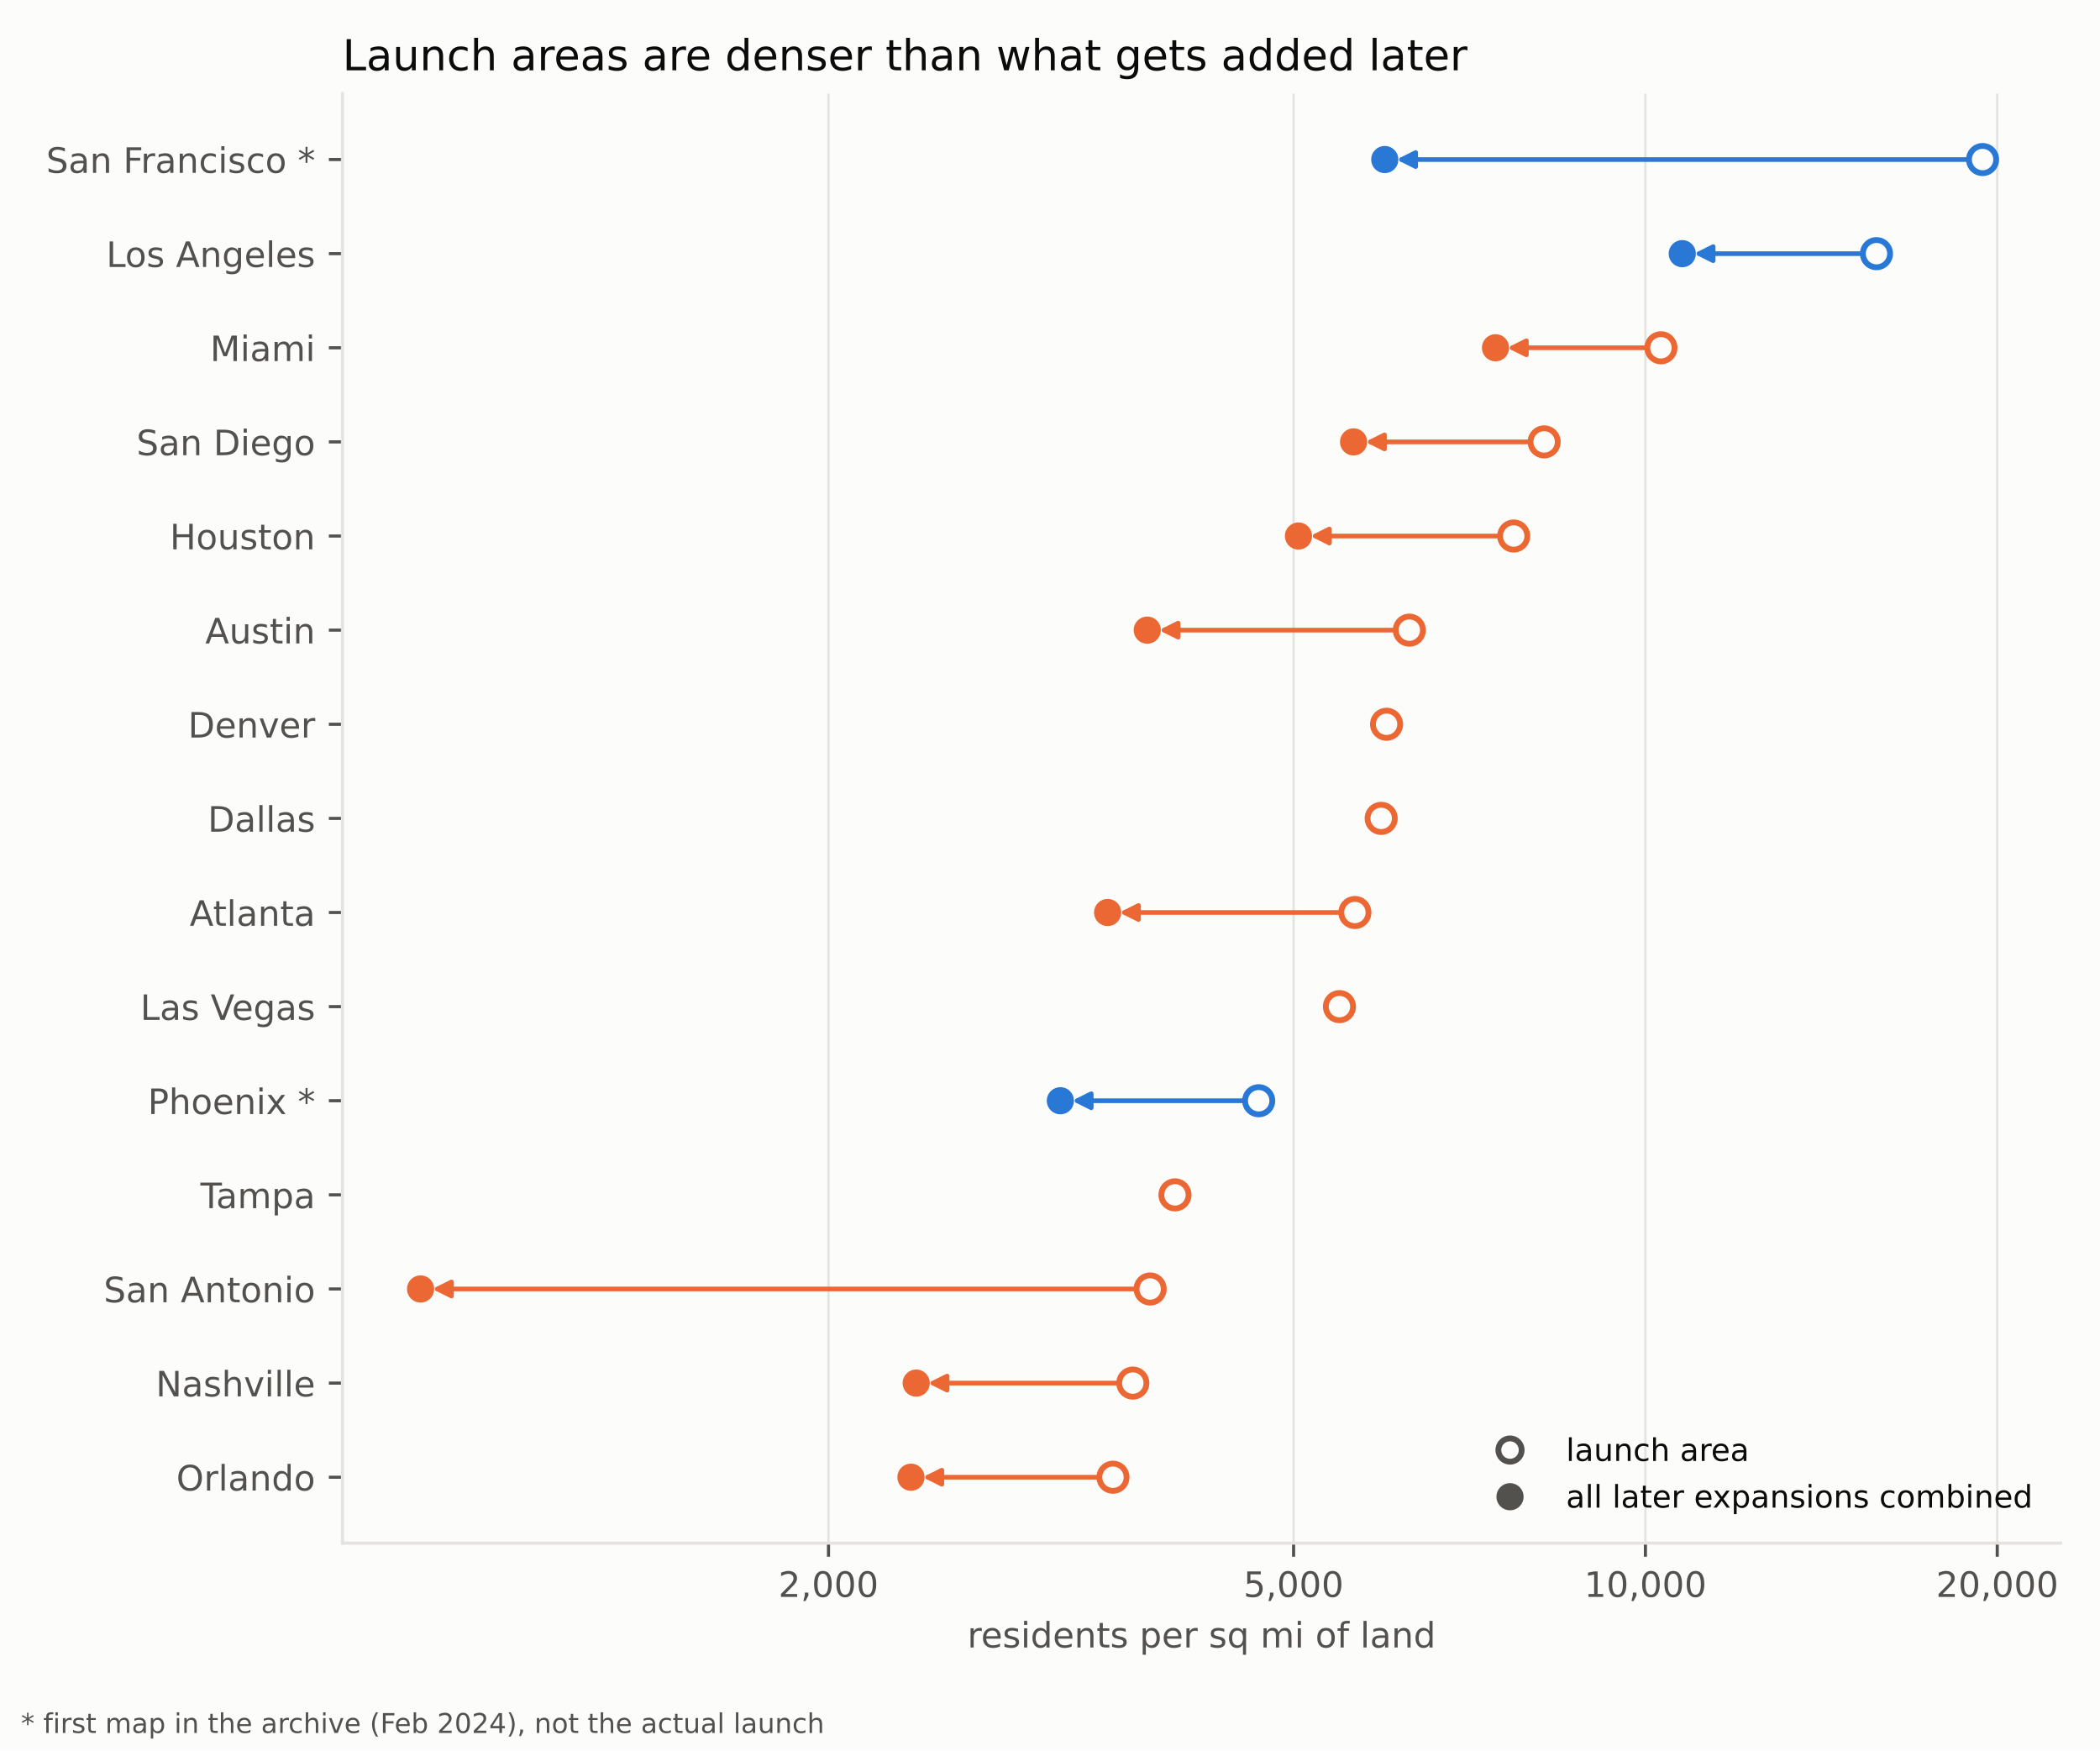
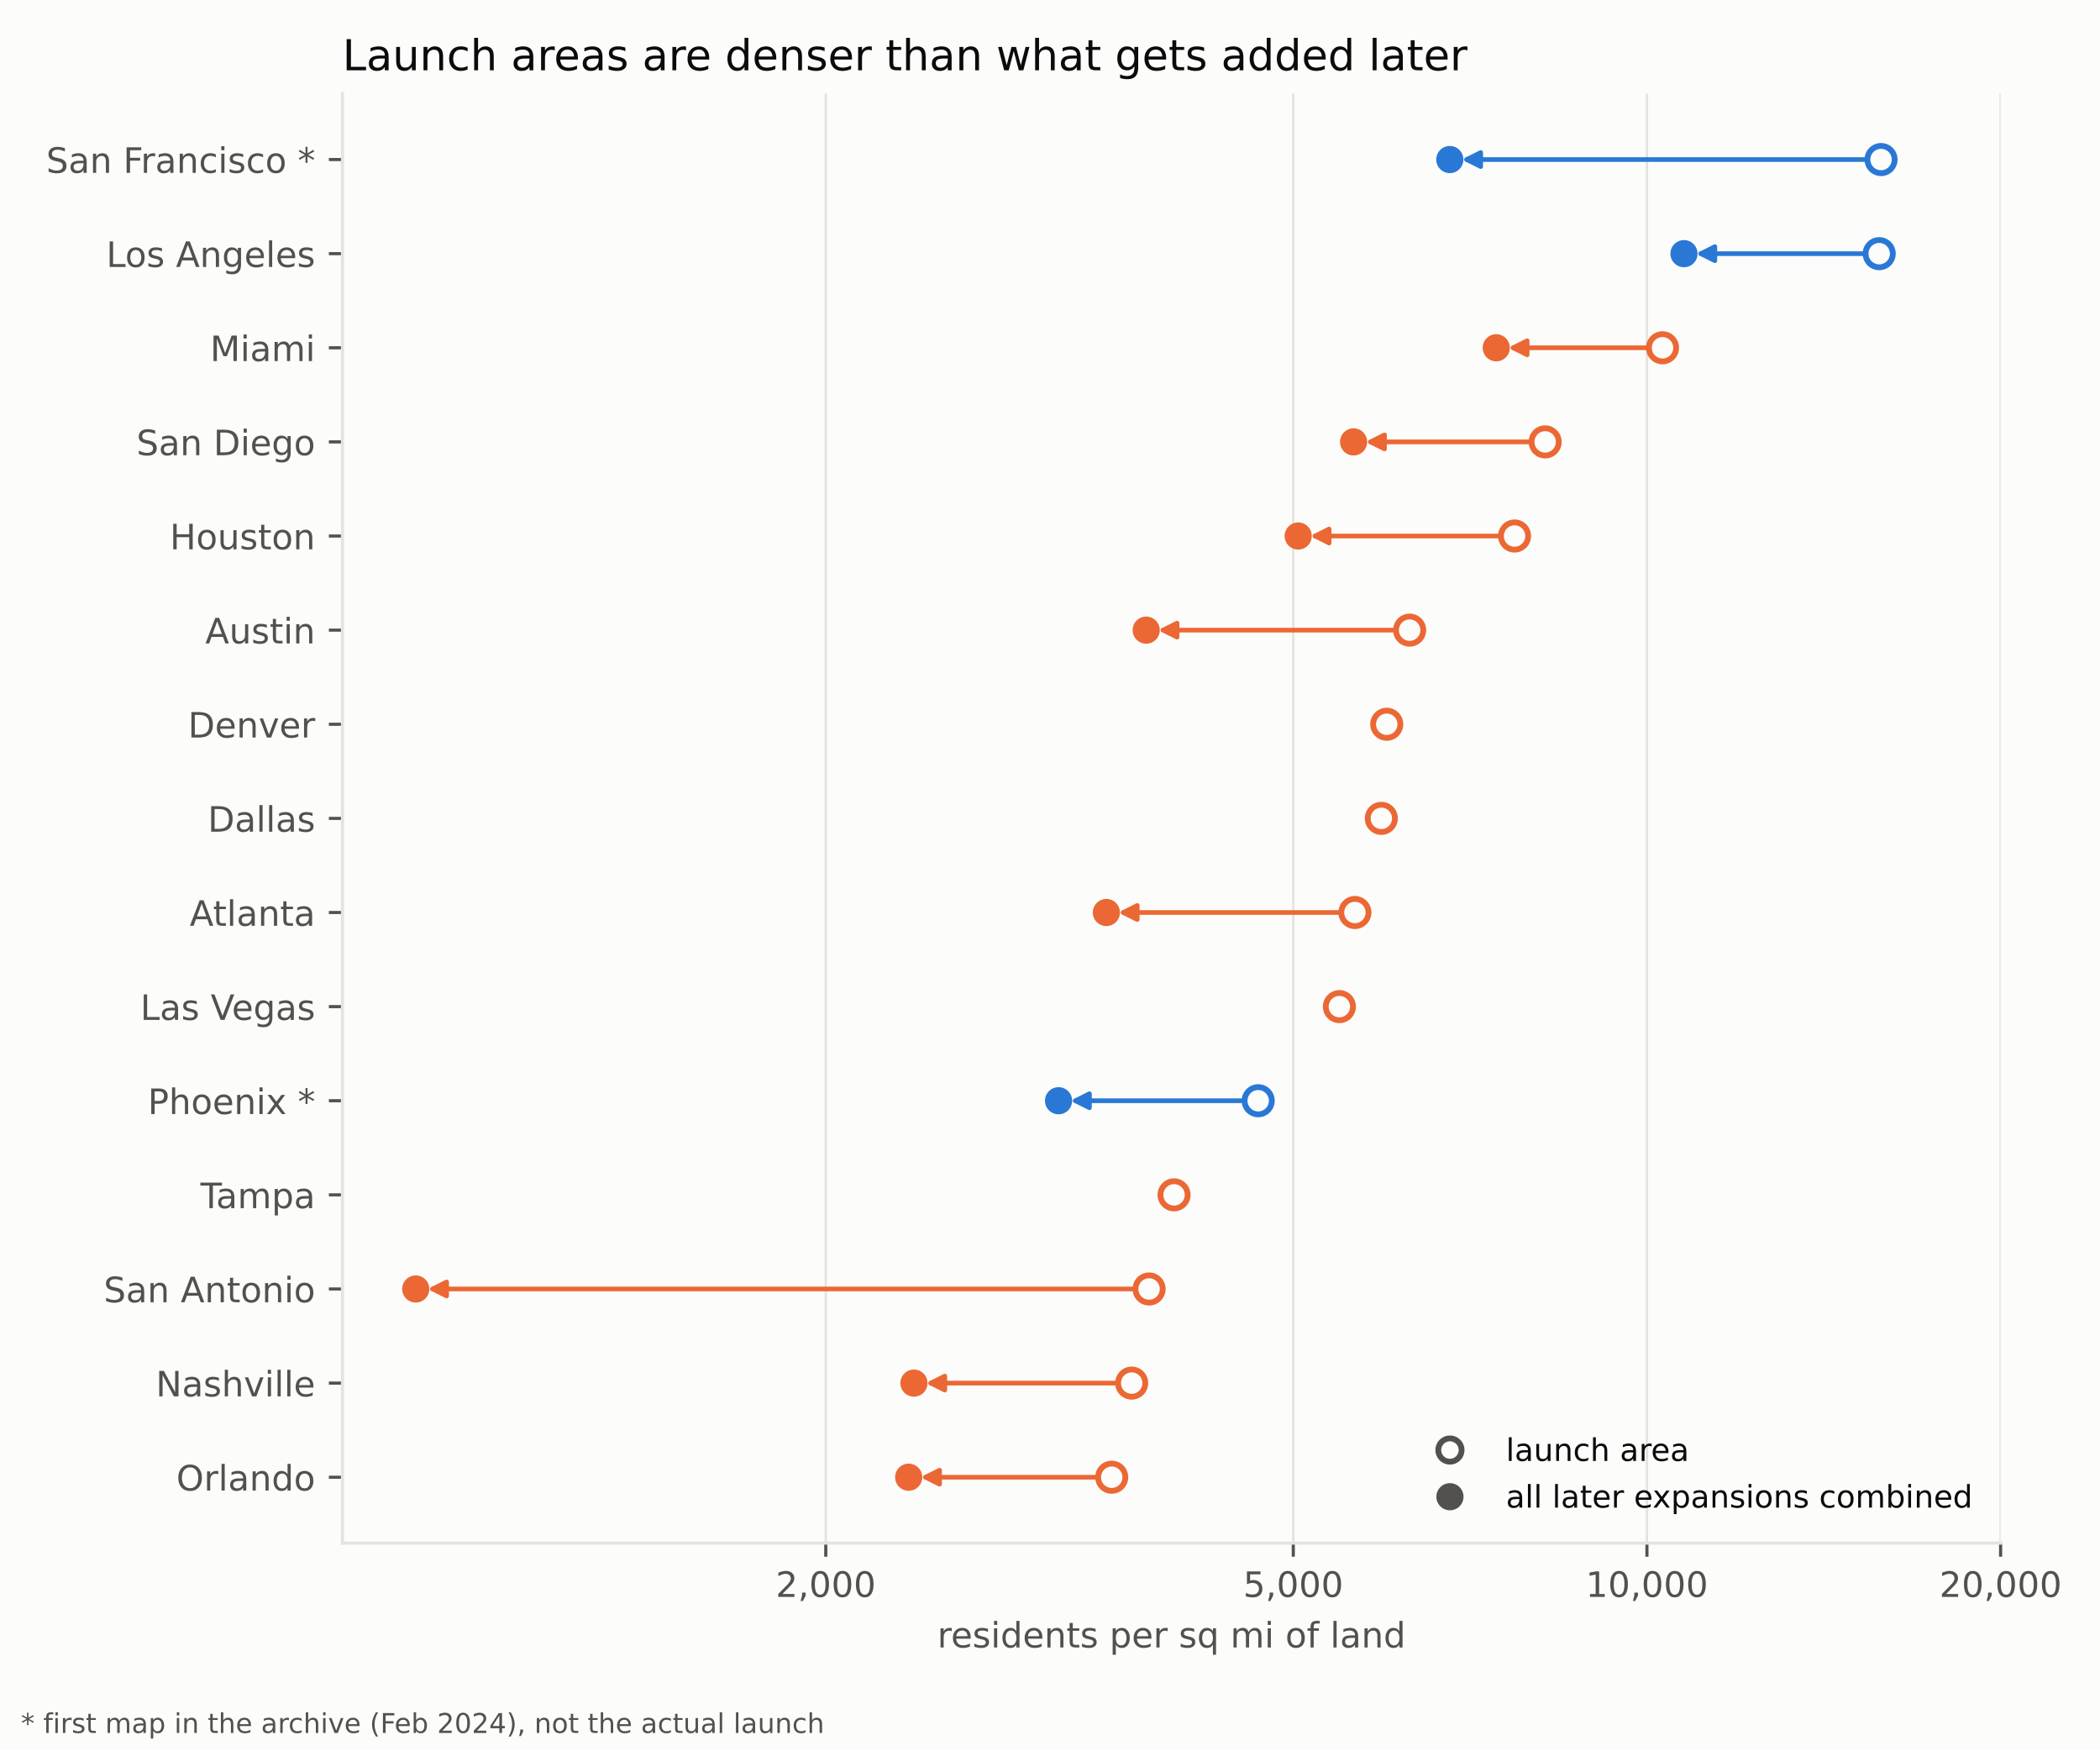
<svg xmlns="http://www.w3.org/2000/svg" xmlns:xlink="http://www.w3.org/1999/xlink" width="540pt" height="450pt" viewBox="0 0 540 450" version="1.1">
  <defs>
    <style type="text/css">*{stroke-linejoin: round; stroke-linecap: butt}</style>
  </defs>
  <g id="figure_1">
    <g id="patch_1">
      <path d="M 0 450  L 540 450  L 540 0  L 0 0  z " style="fill: #fcfcfb" />
    </g>
    <g id="axes_1">
      <g id="patch_2">
-         <path d="M 88.067 396.698  L 529.888 396.698  L 529.888 24.077  L 88.067 24.077  z " style="fill: #fcfcfb" />
+         <path d="M 88.067 396.698  L 514.44 396.698  L 514.44 24.077  L 88.067 24.077  z " style="fill: #fcfcfb" />
      </g>
      <g id="matplotlib.axis_1">
        <g id="xtick_1">
          <g id="line2d_1">
-             <path d="M 213.04 396.698  L 213.04 24.077  " clip-path="url(#pdae9bbb6bc)" style="fill: none; stroke: #e4e3df; stroke-width: 0.6; stroke-linecap: square" />
+             <path d="M 212.341 396.698  L 212.341 24.077  " clip-path="url(#p1ee107bc1c)" style="fill: none; stroke: #e4e3df; stroke-width: 0.6; stroke-linecap: square" />
          </g>
          <g id="line2d_2">
            <defs>
-               <path id="m986f51537a" d="M 0 0  L 0 3.5  " style="stroke: #52514e; stroke-width: 0.8" />
+               <path id="m4282c5d8c9" d="M 0 0  L 0 3.5  " style="stroke: #52514e; stroke-width: 0.8" />
            </defs>
            <g>
-               <use xlink:href="#m986f51537a" x="213.04" y="396.698" style="fill: #52514e; stroke: #52514e; stroke-width: 0.8" />
+               <use xlink:href="#m4282c5d8c9" x="212.341" y="396.698" style="fill: #52514e; stroke: #52514e; stroke-width: 0.8" />
            </g>
          </g>
          <g id="text_1">
-             <text style="font-size: 9px; font-family: 'DejaVu Sans'; text-anchor: middle; fill: #52514e" x="213.04" y="410.536" transform="rotate(-0 213.0397 410.5358)">2,000</text>
+             <text style="font-size: 9px; font-family: 'DejaVu Sans'; text-anchor: middle; fill: #52514e" x="212.341" y="410.536" transform="rotate(-0 212.3408 410.5358)">2,000</text>
          </g>
        </g>
        <g id="xtick_2">
          <g id="line2d_3">
-             <path d="M 332.636 396.698  L 332.636 24.077  " clip-path="url(#pdae9bbb6bc)" style="fill: none; stroke: #e4e3df; stroke-width: 0.6; stroke-linecap: square" />
+             <path d="M 332.558 396.698  L 332.558 24.077  " clip-path="url(#p1ee107bc1c)" style="fill: none; stroke: #e4e3df; stroke-width: 0.6; stroke-linecap: square" />
          </g>
          <g id="line2d_4">
            <g>
-               <use xlink:href="#m986f51537a" x="332.636" y="396.698" style="fill: #52514e; stroke: #52514e; stroke-width: 0.8" />
+               <use xlink:href="#m4282c5d8c9" x="332.558" y="396.698" style="fill: #52514e; stroke: #52514e; stroke-width: 0.8" />
            </g>
          </g>
          <g id="text_2">
-             <text style="font-size: 9px; font-family: 'DejaVu Sans'; text-anchor: middle; fill: #52514e" x="332.636" y="410.536" transform="rotate(-0 332.6364 410.5358)">5,000</text>
+             <text style="font-size: 9px; font-family: 'DejaVu Sans'; text-anchor: middle; fill: #52514e" x="332.558" y="410.536" transform="rotate(-0 332.5582 410.5358)">5,000</text>
          </g>
        </g>
        <g id="xtick_3">
          <g id="line2d_5">
-             <path d="M 423.108 396.698  L 423.108 24.077  " clip-path="url(#pdae9bbb6bc)" style="fill: none; stroke: #e4e3df; stroke-width: 0.6; stroke-linecap: square" />
+             <path d="M 423.499 396.698  L 423.499 24.077  " clip-path="url(#p1ee107bc1c)" style="fill: none; stroke: #e4e3df; stroke-width: 0.6; stroke-linecap: square" />
          </g>
          <g id="line2d_6">
            <g>
-               <use xlink:href="#m986f51537a" x="423.108" y="396.698" style="fill: #52514e; stroke: #52514e; stroke-width: 0.8" />
+               <use xlink:href="#m4282c5d8c9" x="423.499" y="396.698" style="fill: #52514e; stroke: #52514e; stroke-width: 0.8" />
            </g>
          </g>
          <g id="text_3">
-             <text style="font-size: 9px; font-family: 'DejaVu Sans'; text-anchor: middle; fill: #52514e" x="423.108" y="410.536" transform="rotate(-0 423.1078 410.5358)">10,000</text>
+             <text style="font-size: 9px; font-family: 'DejaVu Sans'; text-anchor: middle; fill: #52514e" x="423.499" y="410.536" transform="rotate(-0 423.4991 410.5358)">10,000</text>
          </g>
        </g>
        <g id="xtick_4">
          <g id="line2d_7">
-             <path d="M 513.579 396.698  L 513.579 24.077  " clip-path="url(#pdae9bbb6bc)" style="fill: none; stroke: #e4e3df; stroke-width: 0.6; stroke-linecap: square" />
+             <path d="M 514.44 396.698  L 514.44 24.077  " clip-path="url(#p1ee107bc1c)" style="fill: none; stroke: #e4e3df; stroke-width: 0.6; stroke-linecap: square" />
          </g>
          <g id="line2d_8">
            <g>
-               <use xlink:href="#m986f51537a" x="513.579" y="396.698" style="fill: #52514e; stroke: #52514e; stroke-width: 0.8" />
+               <use xlink:href="#m4282c5d8c9" x="514.44" y="396.698" style="fill: #52514e; stroke: #52514e; stroke-width: 0.8" />
            </g>
          </g>
          <g id="text_4">
-             <text style="font-size: 9px; font-family: 'DejaVu Sans'; text-anchor: middle; fill: #52514e" x="513.579" y="410.536" transform="rotate(-0 513.5792 410.5358)">20,000</text>
+             <text style="font-size: 9px; font-family: 'DejaVu Sans'; text-anchor: middle; fill: #52514e" x="514.44" y="410.536" transform="rotate(-0 514.44 410.5358)">20,000</text>
          </g>
        </g>
        <g id="text_5">
-           <text style="font-size: 9px; font-family: 'DejaVu Sans'; text-anchor: middle; fill: #52514e" x="308.978" y="423.536" transform="rotate(-0 308.9776 423.5365)">residents per sq mi of land</text>
+           <text style="font-size: 9px; font-family: 'DejaVu Sans'; text-anchor: middle; fill: #52514e" x="301.254" y="423.536" transform="rotate(-0 301.2538 423.5365)">residents per sq mi of land</text>
        </g>
      </g>
      <g id="matplotlib.axis_2">
        <g id="ytick_1">
          <g id="line2d_9">
            <defs>
-               <path id="m6d9921d694" d="M 0 0  L -3.5 0  " style="stroke: #52514e; stroke-width: 0.8" />
+               <path id="m42b5037714" d="M 0 0  L -3.5 0  " style="stroke: #52514e; stroke-width: 0.8" />
            </defs>
            <g>
-               <use xlink:href="#m6d9921d694" x="88.067" y="379.761" style="fill: #52514e; stroke: #52514e; stroke-width: 0.8" />
+               <use xlink:href="#m42b5037714" x="88.067" y="379.761" style="fill: #52514e; stroke: #52514e; stroke-width: 0.8" />
            </g>
          </g>
          <g id="text_6">
            <text style="font-size: 9px; font-family: 'DejaVu Sans'; text-anchor: end; fill: #52514e" x="81.067" y="383.18" transform="rotate(-0 81.0675 383.1799)">Orlando</text>
          </g>
        </g>
        <g id="ytick_2">
          <g id="line2d_10">
            <g>
-               <use xlink:href="#m6d9921d694" x="88.067" y="355.564" style="fill: #52514e; stroke: #52514e; stroke-width: 0.8" />
+               <use xlink:href="#m42b5037714" x="88.067" y="355.564" style="fill: #52514e; stroke: #52514e; stroke-width: 0.8" />
            </g>
          </g>
          <g id="text_7">
            <text style="font-size: 9px; font-family: 'DejaVu Sans'; text-anchor: end; fill: #52514e" x="81.067" y="358.984" transform="rotate(-0 81.0675 358.9838)">Nashville</text>
          </g>
        </g>
        <g id="ytick_3">
          <g id="line2d_11">
            <g>
-               <use xlink:href="#m6d9921d694" x="88.067" y="331.368" style="fill: #52514e; stroke: #52514e; stroke-width: 0.8" />
+               <use xlink:href="#m42b5037714" x="88.067" y="331.368" style="fill: #52514e; stroke: #52514e; stroke-width: 0.8" />
            </g>
          </g>
          <g id="text_8">
            <text style="font-size: 9px; font-family: 'DejaVu Sans'; text-anchor: end; fill: #52514e" x="81.067" y="334.788" transform="rotate(-0 81.0675 334.7876)">San Antonio</text>
          </g>
        </g>
        <g id="ytick_4">
          <g id="line2d_12">
            <g>
-               <use xlink:href="#m6d9921d694" x="88.067" y="307.172" style="fill: #52514e; stroke: #52514e; stroke-width: 0.8" />
+               <use xlink:href="#m42b5037714" x="88.067" y="307.172" style="fill: #52514e; stroke: #52514e; stroke-width: 0.8" />
            </g>
          </g>
          <g id="text_9">
            <text style="font-size: 9px; font-family: 'DejaVu Sans'; text-anchor: end; fill: #52514e" x="81.067" y="310.591" transform="rotate(-0 81.0675 310.5911)">Tampa</text>
          </g>
        </g>
        <g id="ytick_5">
          <g id="line2d_13">
            <g>
-               <use xlink:href="#m6d9921d694" x="88.067" y="282.976" style="fill: #52514e; stroke: #52514e; stroke-width: 0.8" />
+               <use xlink:href="#m42b5037714" x="88.067" y="282.976" style="fill: #52514e; stroke: #52514e; stroke-width: 0.8" />
            </g>
          </g>
          <g id="text_10">
            <text style="font-size: 9px; font-family: 'DejaVu Sans'; text-anchor: end; fill: #52514e" x="81.067" y="286.395" transform="rotate(-0 81.0675 286.3954)">Phoenix *</text>
          </g>
        </g>
        <g id="ytick_6">
          <g id="line2d_14">
            <g>
-               <use xlink:href="#m6d9921d694" x="88.067" y="258.78" style="fill: #52514e; stroke: #52514e; stroke-width: 0.8" />
+               <use xlink:href="#m42b5037714" x="88.067" y="258.78" style="fill: #52514e; stroke: #52514e; stroke-width: 0.8" />
            </g>
          </g>
          <g id="text_11">
            <text style="font-size: 9px; font-family: 'DejaVu Sans'; text-anchor: end; fill: #52514e" x="81.067" y="262.199" transform="rotate(-0 81.0675 262.1989)">Las Vegas</text>
          </g>
        </g>
        <g id="ytick_7">
          <g id="line2d_15">
            <g>
-               <use xlink:href="#m6d9921d694" x="88.067" y="234.584" style="fill: #52514e; stroke: #52514e; stroke-width: 0.8" />
+               <use xlink:href="#m42b5037714" x="88.067" y="234.584" style="fill: #52514e; stroke: #52514e; stroke-width: 0.8" />
            </g>
          </g>
          <g id="text_12">
            <text style="font-size: 9px; font-family: 'DejaVu Sans'; text-anchor: end; fill: #52514e" x="81.067" y="238.003" transform="rotate(-0 81.0675 238.0031)">Atlanta</text>
          </g>
        </g>
        <g id="ytick_8">
          <g id="line2d_16">
            <g>
-               <use xlink:href="#m6d9921d694" x="88.067" y="210.388" style="fill: #52514e; stroke: #52514e; stroke-width: 0.8" />
+               <use xlink:href="#m42b5037714" x="88.067" y="210.388" style="fill: #52514e; stroke: #52514e; stroke-width: 0.8" />
            </g>
          </g>
          <g id="text_13">
            <text style="font-size: 9px; font-family: 'DejaVu Sans'; text-anchor: end; fill: #52514e" x="81.067" y="213.807" transform="rotate(-0 81.0675 213.807)">Dallas</text>
          </g>
        </g>
        <g id="ytick_9">
          <g id="line2d_17">
            <g>
-               <use xlink:href="#m6d9921d694" x="88.067" y="186.192" style="fill: #52514e; stroke: #52514e; stroke-width: 0.8" />
+               <use xlink:href="#m42b5037714" x="88.067" y="186.192" style="fill: #52514e; stroke: #52514e; stroke-width: 0.8" />
            </g>
          </g>
          <g id="text_14">
            <text style="font-size: 9px; font-family: 'DejaVu Sans'; text-anchor: end; fill: #52514e" x="81.067" y="189.61" transform="rotate(-0 81.0675 189.6105)">Denver</text>
          </g>
        </g>
        <g id="ytick_10">
          <g id="line2d_18">
            <g>
-               <use xlink:href="#m6d9921d694" x="88.067" y="161.995" style="fill: #52514e; stroke: #52514e; stroke-width: 0.8" />
+               <use xlink:href="#m42b5037714" x="88.067" y="161.995" style="fill: #52514e; stroke: #52514e; stroke-width: 0.8" />
            </g>
          </g>
          <g id="text_15">
            <text style="font-size: 9px; font-family: 'DejaVu Sans'; text-anchor: end; fill: #52514e" x="81.067" y="165.415" transform="rotate(-0 81.0675 165.4147)">Austin</text>
          </g>
        </g>
        <g id="ytick_11">
          <g id="line2d_19">
            <g>
-               <use xlink:href="#m6d9921d694" x="88.067" y="137.799" style="fill: #52514e; stroke: #52514e; stroke-width: 0.8" />
+               <use xlink:href="#m42b5037714" x="88.067" y="137.799" style="fill: #52514e; stroke: #52514e; stroke-width: 0.8" />
            </g>
          </g>
          <g id="text_16">
            <text style="font-size: 9px; font-family: 'DejaVu Sans'; text-anchor: end; fill: #52514e" x="81.067" y="141.218" transform="rotate(-0 81.0675 141.2182)">Houston</text>
          </g>
        </g>
        <g id="ytick_12">
          <g id="line2d_20">
            <g>
-               <use xlink:href="#m6d9921d694" x="88.067" y="113.603" style="fill: #52514e; stroke: #52514e; stroke-width: 0.8" />
+               <use xlink:href="#m42b5037714" x="88.067" y="113.603" style="fill: #52514e; stroke: #52514e; stroke-width: 0.8" />
            </g>
          </g>
          <g id="text_17">
            <text style="font-size: 9px; font-family: 'DejaVu Sans'; text-anchor: end; fill: #52514e" x="81.067" y="117.022" transform="rotate(-0 81.0675 117.0224)">San Diego</text>
          </g>
        </g>
        <g id="ytick_13">
          <g id="line2d_21">
            <g>
-               <use xlink:href="#m6d9921d694" x="88.067" y="89.407" style="fill: #52514e; stroke: #52514e; stroke-width: 0.8" />
+               <use xlink:href="#m42b5037714" x="88.067" y="89.407" style="fill: #52514e; stroke: #52514e; stroke-width: 0.8" />
            </g>
          </g>
          <g id="text_18">
            <text style="font-size: 9px; font-family: 'DejaVu Sans'; text-anchor: end; fill: #52514e" x="81.067" y="92.826" transform="rotate(-0 81.0675 92.82628)">Miami</text>
          </g>
        </g>
        <g id="ytick_14">
          <g id="line2d_22">
            <g>
-               <use xlink:href="#m6d9921d694" x="88.067" y="65.211" style="fill: #52514e; stroke: #52514e; stroke-width: 0.8" />
+               <use xlink:href="#m42b5037714" x="88.067" y="65.211" style="fill: #52514e; stroke: #52514e; stroke-width: 0.8" />
            </g>
          </g>
          <g id="text_19">
            <text style="font-size: 9px; font-family: 'DejaVu Sans'; text-anchor: end; fill: #52514e" x="81.067" y="68.63" transform="rotate(-0 81.0675 68.63015)">Los Angeles</text>
          </g>
        </g>
        <g id="ytick_15">
          <g id="line2d_23">
            <g>
-               <use xlink:href="#m6d9921d694" x="88.067" y="41.015" style="fill: #52514e; stroke: #52514e; stroke-width: 0.8" />
+               <use xlink:href="#m42b5037714" x="88.067" y="41.015" style="fill: #52514e; stroke: #52514e; stroke-width: 0.8" />
            </g>
          </g>
          <g id="text_20">
            <text style="font-size: 9px; font-family: 'DejaVu Sans'; text-anchor: end; fill: #52514e" x="81.067" y="44.434" transform="rotate(-0 81.0675 44.43401)">San Francisco *</text>
          </g>
        </g>
      </g>
      <g id="line2d_24">
        <defs>
-           <path id="m8f7af118a3" d="M 0 3  C 0.796 3 1.559 2.684 2.121 2.121  C 2.684 1.559 3 0.796 3 0  C 3 -0.796 2.684 -1.559 2.121 -2.121  C 1.559 -2.684 0.796 -3 0 -3  C -0.796 -3 -1.559 -2.684 -2.121 -2.121  C -2.684 -1.559 -3 -0.796 -3 0  C -3 0.796 -2.684 1.559 -2.121 2.121  C -1.559 2.684 -0.796 3 0 3  z " style="stroke: #eb6834" />
+           <path id="mf59446de1c" d="M 0 3  C 0.796 3 1.559 2.684 2.121 2.121  C 2.684 1.559 3 0.796 3 0  C 3 -0.796 2.684 -1.559 2.121 -2.121  C 1.559 -2.684 0.796 -3 0 -3  C -0.796 -3 -1.559 -2.684 -2.121 -2.121  C -2.684 -1.559 -3 -0.796 -3 0  C -3 0.796 -2.684 1.559 -2.121 2.121  C -1.559 2.684 -0.796 3 0 3  z " style="stroke: #eb6834" />
        </defs>
-         <g clip-path="url(#pdae9bbb6bc)">
-           <use xlink:href="#m8f7af118a3" x="234.249" y="379.761" style="fill: #eb6834; stroke: #eb6834" />
+         <g clip-path="url(#p1ee107bc1c)">
+           <use xlink:href="#mf59446de1c" x="233.661" y="379.761" style="fill: #eb6834; stroke: #eb6834" />
        </g>
      </g>
      <g id="line2d_25">
        <defs>
-           <path id="mf1d373e2b0" d="M 0 3.5  C 0.928 3.5 1.819 3.131 2.475 2.475  C 3.131 1.819 3.5 0.928 3.5 0  C 3.5 -0.928 3.131 -1.819 2.475 -2.475  C 1.819 -3.131 0.928 -3.5 0 -3.5  C -0.928 -3.5 -1.819 -3.131 -2.475 -2.475  C -3.131 -1.819 -3.5 -0.928 -3.5 0  C -3.5 0.928 -3.131 1.819 -2.475 2.475  C -1.819 3.131 -0.928 3.5 0 3.5  z " style="stroke: #eb6834; stroke-width: 1.5" />
+           <path id="m41442203da" d="M 0 3.5  C 0.928 3.5 1.819 3.131 2.475 2.475  C 3.131 1.819 3.5 0.928 3.5 0  C 3.5 -0.928 3.131 -1.819 2.475 -2.475  C 1.819 -3.131 0.928 -3.5 0 -3.5  C -0.928 -3.5 -1.819 -3.131 -2.475 -2.475  C -3.131 -1.819 -3.5 -0.928 -3.5 0  C -3.5 0.928 -3.131 1.819 -2.475 2.475  C -1.819 3.131 -0.928 3.5 0 3.5  z " style="stroke: #eb6834; stroke-width: 1.5" />
        </defs>
-         <g clip-path="url(#pdae9bbb6bc)">
-           <use xlink:href="#mf1d373e2b0" x="286.192" y="379.761" style="fill: #fcfcfb; stroke: #eb6834; stroke-width: 1.5" />
+         <g clip-path="url(#p1ee107bc1c)">
+           <use xlink:href="#m41442203da" x="285.873" y="379.761" style="fill: #fcfcfb; stroke: #eb6834; stroke-width: 1.5" />
        </g>
      </g>
      <g id="line2d_26">
-         <g clip-path="url(#pdae9bbb6bc)">
-           <use xlink:href="#m8f7af118a3" x="235.592" y="355.564" style="fill: #eb6834; stroke: #eb6834" />
+         <g clip-path="url(#p1ee107bc1c)">
+           <use xlink:href="#mf59446de1c" x="235.01" y="355.564" style="fill: #eb6834; stroke: #eb6834" />
        </g>
      </g>
      <g id="line2d_27">
-         <g clip-path="url(#pdae9bbb6bc)">
-           <use xlink:href="#mf1d373e2b0" x="291.298" y="355.564" style="fill: #fcfcfb; stroke: #eb6834; stroke-width: 1.5" />
+         <g clip-path="url(#p1ee107bc1c)">
+           <use xlink:href="#m41442203da" x="291.005" y="355.564" style="fill: #fcfcfb; stroke: #eb6834; stroke-width: 1.5" />
        </g>
      </g>
      <g id="line2d_28">
-         <g clip-path="url(#pdae9bbb6bc)">
-           <use xlink:href="#m8f7af118a3" x="108.15" y="331.368" style="fill: #eb6834; stroke: #eb6834" />
+         <g clip-path="url(#p1ee107bc1c)">
+           <use xlink:href="#mf59446de1c" x="106.907" y="331.368" style="fill: #eb6834; stroke: #eb6834" />
        </g>
      </g>
      <g id="line2d_29">
-         <g clip-path="url(#pdae9bbb6bc)">
-           <use xlink:href="#mf1d373e2b0" x="295.75" y="331.368" style="fill: #fcfcfb; stroke: #eb6834; stroke-width: 1.5" />
+         <g clip-path="url(#p1ee107bc1c)">
+           <use xlink:href="#m41442203da" x="295.481" y="331.368" style="fill: #fcfcfb; stroke: #eb6834; stroke-width: 1.5" />
        </g>
      </g>
      <g id="line2d_30">
-         <g clip-path="url(#pdae9bbb6bc)">
-           <use xlink:href="#mf1d373e2b0" x="302.136" y="307.172" style="fill: #fcfcfb; stroke: #eb6834; stroke-width: 1.5" />
+         <g clip-path="url(#p1ee107bc1c)">
+           <use xlink:href="#m41442203da" x="301.899" y="307.172" style="fill: #fcfcfb; stroke: #eb6834; stroke-width: 1.5" />
        </g>
      </g>
      <g id="line2d_31">
        <defs>
-           <path id="m2412f19a15" d="M 0 3  C 0.796 3 1.559 2.684 2.121 2.121  C 2.684 1.559 3 0.796 3 0  C 3 -0.796 2.684 -1.559 2.121 -2.121  C 1.559 -2.684 0.796 -3 0 -3  C -0.796 -3 -1.559 -2.684 -2.121 -2.121  C -2.684 -1.559 -3 -0.796 -3 0  C -3 0.796 -2.684 1.559 -2.121 2.121  C -1.559 2.684 -0.796 3 0 3  z " style="stroke: #2a78d6" />
+           <path id="m3f4257d73e" d="M 0 3  C 0.796 3 1.559 2.684 2.121 2.121  C 2.684 1.559 3 0.796 3 0  C 3 -0.796 2.684 -1.559 2.121 -2.121  C 1.559 -2.684 0.796 -3 0 -3  C -0.796 -3 -1.559 -2.684 -2.121 -2.121  C -2.684 -1.559 -3 -0.796 -3 0  C -3 0.796 -2.684 1.559 -2.121 2.121  C -1.559 2.684 -0.796 3 0 3  z " style="stroke: #2a78d6" />
        </defs>
-         <g clip-path="url(#pdae9bbb6bc)">
-           <use xlink:href="#m2412f19a15" x="272.664" y="282.976" style="fill: #2a78d6; stroke: #2a78d6" />
+         <g clip-path="url(#p1ee107bc1c)">
+           <use xlink:href="#m3f4257d73e" x="272.198" y="282.976" style="fill: #2a78d6; stroke: #2a78d6" />
        </g>
      </g>
      <g id="line2d_32">
        <defs>
-           <path id="macbec695d1" d="M 0 3.5  C 0.928 3.5 1.819 3.131 2.475 2.475  C 3.131 1.819 3.5 0.928 3.5 0  C 3.5 -0.928 3.131 -1.819 2.475 -2.475  C 1.819 -3.131 0.928 -3.5 0 -3.5  C -0.928 -3.5 -1.819 -3.131 -2.475 -2.475  C -3.131 -1.819 -3.5 -0.928 -3.5 0  C -3.5 0.928 -3.131 1.819 -2.475 2.475  C -1.819 3.131 -0.928 3.5 0 3.5  z " style="stroke: #2a78d6; stroke-width: 1.5" />
+           <path id="mc5d271b1ab" d="M 0 3.5  C 0.928 3.5 1.819 3.131 2.475 2.475  C 3.131 1.819 3.5 0.928 3.5 0  C 3.5 -0.928 3.131 -1.819 2.475 -2.475  C 1.819 -3.131 0.928 -3.5 0 -3.5  C -0.928 -3.5 -1.819 -3.131 -2.475 -2.475  C -3.131 -1.819 -3.5 -0.928 -3.5 0  C -3.5 0.928 -3.131 1.819 -2.475 2.475  C -1.819 3.131 -0.928 3.5 0 3.5  z " style="stroke: #2a78d6; stroke-width: 1.5" />
        </defs>
-         <g clip-path="url(#pdae9bbb6bc)">
-           <use xlink:href="#macbec695d1" x="323.662" y="282.976" style="fill: #fcfcfb; stroke: #2a78d6; stroke-width: 1.5" />
+         <g clip-path="url(#p1ee107bc1c)">
+           <use xlink:href="#mc5d271b1ab" x="323.537" y="282.976" style="fill: #fcfcfb; stroke: #2a78d6; stroke-width: 1.5" />
        </g>
      </g>
      <g id="line2d_33">
-         <g clip-path="url(#pdae9bbb6bc)">
-           <use xlink:href="#mf1d373e2b0" x="344.43" y="258.78" style="fill: #fcfcfb; stroke: #eb6834; stroke-width: 1.5" />
+         <g clip-path="url(#p1ee107bc1c)">
+           <use xlink:href="#m41442203da" x="344.413" y="258.78" style="fill: #fcfcfb; stroke: #eb6834; stroke-width: 1.5" />
        </g>
      </g>
      <g id="line2d_34">
-         <g clip-path="url(#pdae9bbb6bc)">
-           <use xlink:href="#m8f7af118a3" x="284.821" y="234.584" style="fill: #eb6834; stroke: #eb6834" />
+         <g clip-path="url(#p1ee107bc1c)">
+           <use xlink:href="#mf59446de1c" x="284.494" y="234.584" style="fill: #eb6834; stroke: #eb6834" />
        </g>
      </g>
      <g id="line2d_35">
-         <g clip-path="url(#pdae9bbb6bc)">
-           <use xlink:href="#mf1d373e2b0" x="348.401" y="234.584" style="fill: #fcfcfb; stroke: #eb6834; stroke-width: 1.5" />
+         <g clip-path="url(#p1ee107bc1c)">
+           <use xlink:href="#m41442203da" x="348.404" y="234.584" style="fill: #fcfcfb; stroke: #eb6834; stroke-width: 1.5" />
        </g>
      </g>
      <g id="line2d_36">
-         <g clip-path="url(#pdae9bbb6bc)">
-           <use xlink:href="#mf1d373e2b0" x="355.16" y="210.388" style="fill: #fcfcfb; stroke: #eb6834; stroke-width: 1.5" />
+         <g clip-path="url(#p1ee107bc1c)">
+           <use xlink:href="#m41442203da" x="355.199" y="210.388" style="fill: #fcfcfb; stroke: #eb6834; stroke-width: 1.5" />
        </g>
      </g>
      <g id="line2d_37">
-         <g clip-path="url(#pdae9bbb6bc)">
-           <use xlink:href="#mf1d373e2b0" x="356.546" y="186.192" style="fill: #fcfcfb; stroke: #eb6834; stroke-width: 1.5" />
+         <g clip-path="url(#p1ee107bc1c)">
+           <use xlink:href="#m41442203da" x="356.592" y="186.192" style="fill: #fcfcfb; stroke: #eb6834; stroke-width: 1.5" />
        </g>
      </g>
      <g id="line2d_38">
-         <g clip-path="url(#pdae9bbb6bc)">
-           <use xlink:href="#m8f7af118a3" x="295.01" y="161.995" style="fill: #eb6834; stroke: #eb6834" />
+         <g clip-path="url(#p1ee107bc1c)">
+           <use xlink:href="#mf59446de1c" x="294.736" y="161.995" style="fill: #eb6834; stroke: #eb6834" />
        </g>
      </g>
      <g id="line2d_39">
-         <g clip-path="url(#pdae9bbb6bc)">
-           <use xlink:href="#mf1d373e2b0" x="362.4" y="161.995" style="fill: #fcfcfb; stroke: #eb6834; stroke-width: 1.5" />
+         <g clip-path="url(#p1ee107bc1c)">
+           <use xlink:href="#m41442203da" x="362.477" y="161.995" style="fill: #fcfcfb; stroke: #eb6834; stroke-width: 1.5" />
        </g>
      </g>
      <g id="line2d_40">
-         <g clip-path="url(#pdae9bbb6bc)">
-           <use xlink:href="#m8f7af118a3" x="333.895" y="137.799" style="fill: #eb6834; stroke: #eb6834" />
+         <g clip-path="url(#p1ee107bc1c)">
+           <use xlink:href="#mf59446de1c" x="333.824" y="137.799" style="fill: #eb6834; stroke: #eb6834" />
        </g>
      </g>
      <g id="line2d_41">
-         <g clip-path="url(#pdae9bbb6bc)">
-           <use xlink:href="#mf1d373e2b0" x="389.241" y="137.799" style="fill: #fcfcfb; stroke: #eb6834; stroke-width: 1.5" />
+         <g clip-path="url(#p1ee107bc1c)">
+           <use xlink:href="#m41442203da" x="389.457" y="137.799" style="fill: #fcfcfb; stroke: #eb6834; stroke-width: 1.5" />
        </g>
      </g>
      <g id="line2d_42">
-         <g clip-path="url(#pdae9bbb6bc)">
-           <use xlink:href="#m8f7af118a3" x="348.063" y="113.603" style="fill: #eb6834; stroke: #eb6834" />
+         <g clip-path="url(#p1ee107bc1c)">
+           <use xlink:href="#mf59446de1c" x="348.065" y="113.603" style="fill: #eb6834; stroke: #eb6834" />
        </g>
      </g>
      <g id="line2d_43">
-         <g clip-path="url(#pdae9bbb6bc)">
-           <use xlink:href="#mf1d373e2b0" x="397.069" y="113.603" style="fill: #fcfcfb; stroke: #eb6834; stroke-width: 1.5" />
+         <g clip-path="url(#p1ee107bc1c)">
+           <use xlink:href="#m41442203da" x="397.326" y="113.603" style="fill: #fcfcfb; stroke: #eb6834; stroke-width: 1.5" />
        </g>
      </g>
      <g id="line2d_44">
-         <g clip-path="url(#pdae9bbb6bc)">
-           <use xlink:href="#m8f7af118a3" x="384.56" y="89.407" style="fill: #eb6834; stroke: #eb6834" />
+         <g clip-path="url(#p1ee107bc1c)">
+           <use xlink:href="#mf59446de1c" x="384.751" y="89.407" style="fill: #eb6834; stroke: #eb6834" />
        </g>
      </g>
      <g id="line2d_45">
-         <g clip-path="url(#pdae9bbb6bc)">
-           <use xlink:href="#mf1d373e2b0" x="427.096" y="89.407" style="fill: #fcfcfb; stroke: #eb6834; stroke-width: 1.5" />
+         <g clip-path="url(#p1ee107bc1c)">
+           <use xlink:href="#m41442203da" x="427.508" y="89.407" style="fill: #fcfcfb; stroke: #eb6834; stroke-width: 1.5" />
        </g>
      </g>
      <g id="line2d_46">
-         <g clip-path="url(#pdae9bbb6bc)">
-           <use xlink:href="#m2412f19a15" x="432.582" y="65.211" style="fill: #2a78d6; stroke: #2a78d6" />
+         <g clip-path="url(#p1ee107bc1c)">
+           <use xlink:href="#m3f4257d73e" x="433.023" y="65.211" style="fill: #2a78d6; stroke: #2a78d6" />
        </g>
      </g>
      <g id="line2d_47">
-         <g clip-path="url(#pdae9bbb6bc)">
-           <use xlink:href="#macbec695d1" x="482.522" y="65.211" style="fill: #fcfcfb; stroke: #2a78d6; stroke-width: 1.5" />
+         <g clip-path="url(#p1ee107bc1c)">
+           <use xlink:href="#mc5d271b1ab" x="483.222" y="65.211" style="fill: #fcfcfb; stroke: #2a78d6; stroke-width: 1.5" />
        </g>
      </g>
      <g id="line2d_48">
-         <g clip-path="url(#pdae9bbb6bc)">
-           <use xlink:href="#m2412f19a15" x="356.085" y="41.015" style="fill: #2a78d6; stroke: #2a78d6" />
+         <g clip-path="url(#p1ee107bc1c)">
+           <use xlink:href="#m3f4257d73e" x="372.808" y="41.015" style="fill: #2a78d6; stroke: #2a78d6" />
        </g>
      </g>
      <g id="line2d_49">
-         <g clip-path="url(#pdae9bbb6bc)">
-           <use xlink:href="#macbec695d1" x="509.805" y="41.015" style="fill: #fcfcfb; stroke: #2a78d6; stroke-width: 1.5" />
+         <g clip-path="url(#p1ee107bc1c)">
+           <use xlink:href="#mc5d271b1ab" x="483.698" y="41.015" style="fill: #fcfcfb; stroke: #2a78d6; stroke-width: 1.5" />
        </g>
      </g>
      <g id="patch_3">
        <path d="M 88.067 396.698  L 88.067 24.077  " style="fill: none; stroke: #e4e3df; stroke-width: 0.8; stroke-linejoin: miter; stroke-linecap: square" />
      </g>
      <g id="patch_4">
-         <path d="M 88.067 396.698  L 529.888 396.698  " style="fill: none; stroke: #e4e3df; stroke-width: 0.8; stroke-linejoin: miter; stroke-linecap: square" />
+         <path d="M 88.067 396.698  L 514.44 396.698  " style="fill: none; stroke: #e4e3df; stroke-width: 0.8; stroke-linejoin: miter; stroke-linecap: square" />
      </g>
      <g id="patch_5">
-         <path d="M 282.194 379.761  Q 259.722 379.761 238.591 379.761  " style="fill: none; stroke: #eb6834; stroke-width: 1.2; stroke-linecap: round" />
-         <path d="M 242.191 381.561  L 238.591 379.761  L 242.191 377.961  z " style="fill: #eb6834; stroke: #eb6834; stroke-width: 1.2; stroke-linecap: round" />
+         <path d="M 281.873 379.761  Q 259.266 379.761 238.001 379.761  " style="fill: none; stroke: #eb6834; stroke-width: 1.2; stroke-linecap: round" />
+         <path d="M 241.601 381.561  L 238.001 379.761  L 241.601 377.961  z " style="fill: #eb6834; stroke: #eb6834; stroke-width: 1.2; stroke-linecap: round" />
      </g>
      <g id="patch_6">
-         <path d="M 287.296 355.564  Q 262.945 355.564 239.935 355.564  " style="fill: none; stroke: #eb6834; stroke-width: 1.2; stroke-linecap: round" />
-         <path d="M 243.535 357.364  L 239.935 355.564  L 243.535 353.764  z " style="fill: #eb6834; stroke: #eb6834; stroke-width: 1.2; stroke-linecap: round" />
+         <path d="M 287.003 355.564  Q 262.506 355.564 239.351 355.564  " style="fill: none; stroke: #eb6834; stroke-width: 1.2; stroke-linecap: round" />
+         <path d="M 242.951 357.364  L 239.351 355.564  L 242.951 353.764  z " style="fill: #eb6834; stroke: #eb6834; stroke-width: 1.2; stroke-linecap: round" />
      </g>
      <g id="patch_7">
-         <path d="M 291.751 331.368  Q 201.451 331.368 112.492 331.368  " style="fill: none; stroke: #eb6834; stroke-width: 1.2; stroke-linecap: round" />
-         <path d="M 116.092 333.168  L 112.492 331.368  L 116.092 329.568  z " style="fill: #eb6834; stroke: #eb6834; stroke-width: 1.2; stroke-linecap: round" />
+         <path d="M 291.478 331.368  Q 200.692 331.368 111.248 331.368  " style="fill: none; stroke: #eb6834; stroke-width: 1.2; stroke-linecap: round" />
+         <path d="M 114.848 333.168  L 111.248 331.368  L 114.848 329.568  z " style="fill: #eb6834; stroke: #eb6834; stroke-width: 1.2; stroke-linecap: round" />
      </g>
      <g id="patch_8">
-         <path d="M 319.662 282.976  Q 297.662 282.976 277.003 282.976  " style="fill: none; stroke: #2a78d6; stroke-width: 1.2; stroke-linecap: round" />
-         <path d="M 280.603 284.776  L 277.003 282.976  L 280.603 281.176  z " style="fill: #2a78d6; stroke: #2a78d6; stroke-width: 1.2; stroke-linecap: round" />
+         <path d="M 319.535 282.976  Q 297.367 282.976 276.541 282.976  " style="fill: none; stroke: #2a78d6; stroke-width: 1.2; stroke-linecap: round" />
+         <path d="M 280.141 284.776  L 276.541 282.976  L 280.141 281.176  z " style="fill: #2a78d6; stroke: #2a78d6; stroke-width: 1.2; stroke-linecap: round" />
      </g>
      <g id="patch_9">
-         <path d="M 344.4 234.584  Q 316.11 234.584 289.162 234.584  " style="fill: none; stroke: #eb6834; stroke-width: 1.2; stroke-linecap: round" />
-         <path d="M 292.762 236.384  L 289.162 234.584  L 292.762 232.784  z " style="fill: #eb6834; stroke: #eb6834; stroke-width: 1.2; stroke-linecap: round" />
+         <path d="M 344.406 234.584  Q 315.951 234.584 288.838 234.584  " style="fill: none; stroke: #eb6834; stroke-width: 1.2; stroke-linecap: round" />
+         <path d="M 292.438 236.384  L 288.838 234.584  L 292.438 232.784  z " style="fill: #eb6834; stroke: #eb6834; stroke-width: 1.2; stroke-linecap: round" />
      </g>
      <g id="patch_10">
-         <path d="M 358.398 161.995  Q 328.203 161.995 299.35 161.995  " style="fill: none; stroke: #eb6834; stroke-width: 1.2; stroke-linecap: round" />
-         <path d="M 302.95 163.795  L 299.35 161.995  L 302.95 160.195  z " style="fill: #eb6834; stroke: #eb6834; stroke-width: 1.2; stroke-linecap: round" />
+         <path d="M 358.478 161.995  Q 328.107 161.995 299.077 161.995  " style="fill: none; stroke: #eb6834; stroke-width: 1.2; stroke-linecap: round" />
+         <path d="M 302.677 163.795  L 299.077 161.995  L 302.677 160.195  z " style="fill: #eb6834; stroke: #eb6834; stroke-width: 1.2; stroke-linecap: round" />
      </g>
      <g id="patch_11">
-         <path d="M 385.238 137.799  Q 361.066 137.799 338.236 137.799  " style="fill: none; stroke: #eb6834; stroke-width: 1.2; stroke-linecap: round" />
-         <path d="M 341.836 139.599  L 338.236 137.799  L 341.836 135.999  z " style="fill: #eb6834; stroke: #eb6834; stroke-width: 1.2; stroke-linecap: round" />
+         <path d="M 385.453 137.799  Q 361.14 137.799 338.169 137.799  " style="fill: none; stroke: #eb6834; stroke-width: 1.2; stroke-linecap: round" />
+         <path d="M 341.769 139.599  L 338.169 137.799  L 341.769 135.999  z " style="fill: #eb6834; stroke: #eb6834; stroke-width: 1.2; stroke-linecap: round" />
      </g>
      <g id="patch_12">
-         <path d="M 393.07 113.603  Q 372.068 113.603 352.407 113.603  " style="fill: none; stroke: #eb6834; stroke-width: 1.2; stroke-linecap: round" />
-         <path d="M 356.007 115.403  L 352.407 113.603  L 356.007 111.803  z " style="fill: #eb6834; stroke: #eb6834; stroke-width: 1.2; stroke-linecap: round" />
+         <path d="M 393.324 113.603  Q 372.195 113.603 352.409 113.603  " style="fill: none; stroke: #eb6834; stroke-width: 1.2; stroke-linecap: round" />
+         <path d="M 356.009 115.403  L 352.409 113.603  L 356.009 111.803  z " style="fill: #eb6834; stroke: #eb6834; stroke-width: 1.2; stroke-linecap: round" />
      </g>
      <g id="patch_13">
-         <path d="M 423.095 89.407  Q 405.326 89.407 388.898 89.407  " style="fill: none; stroke: #eb6834; stroke-width: 1.2; stroke-linecap: round" />
-         <path d="M 392.498 91.207  L 388.898 89.407  L 392.498 87.607  z " style="fill: #eb6834; stroke: #eb6834; stroke-width: 1.2; stroke-linecap: round" />
+         <path d="M 423.508 89.407  Q 405.631 89.407 389.097 89.407  " style="fill: none; stroke: #eb6834; stroke-width: 1.2; stroke-linecap: round" />
+         <path d="M 392.697 91.207  L 389.097 89.407  L 392.697 87.607  z " style="fill: #eb6834; stroke: #eb6834; stroke-width: 1.2; stroke-linecap: round" />
      </g>
      <g id="patch_14">
-         <path d="M 478.52 65.211  Q 457.05 65.211 436.921 65.211  " style="fill: none; stroke: #2a78d6; stroke-width: 1.2; stroke-linecap: round" />
-         <path d="M 440.521 67.011  L 436.921 65.211  L 440.521 63.411  z " style="fill: #2a78d6; stroke: #2a78d6; stroke-width: 1.2; stroke-linecap: round" />
+         <path d="M 479.224 65.211  Q 457.622 65.211 437.362 65.211  " style="fill: none; stroke: #2a78d6; stroke-width: 1.2; stroke-linecap: round" />
+         <path d="M 440.962 67.011  L 437.362 65.211  L 440.962 63.411  z " style="fill: #2a78d6; stroke: #2a78d6; stroke-width: 1.2; stroke-linecap: round" />
      </g>
      <g id="patch_15">
-         <path d="M 505.803 41.015  Q 432.445 41.015 360.428 41.015  " style="fill: none; stroke: #2a78d6; stroke-width: 1.2; stroke-linecap: round" />
-         <path d="M 364.028 42.815  L 360.428 41.015  L 364.028 39.215  z " style="fill: #2a78d6; stroke: #2a78d6; stroke-width: 1.2; stroke-linecap: round" />
+         <path d="M 479.701 41.015  Q 427.754 41.015 377.147 41.015  " style="fill: none; stroke: #2a78d6; stroke-width: 1.2; stroke-linecap: round" />
+         <path d="M 380.747 42.815  L 377.147 41.015  L 380.747 39.215  z " style="fill: #2a78d6; stroke: #2a78d6; stroke-width: 1.2; stroke-linecap: round" />
      </g>
      <g id="text_21">
        <text style="font-size: 11px; font-family: 'DejaVu Sans'; text-anchor: start; fill: #0b0b0b" x="88.067" y="18.077" transform="rotate(-0 88.0675 18.07742)">Launch areas are denser than what gets added later</text>
      </g>
      <g id="legend_1">
        <g id="line2d_50">
          <defs>
-             <path id="md9d6184eb3" d="M 0 3  C 0.796 3 1.559 2.684 2.121 2.121  C 2.684 1.559 3 0.796 3 0  C 3 -0.796 2.684 -1.559 2.121 -2.121  C 1.559 -2.684 0.796 -3 0 -3  C -0.796 -3 -1.559 -2.684 -2.121 -2.121  C -2.684 -1.559 -3 -0.796 -3 0  C -3 0.796 -2.684 1.559 -2.121 2.121  C -1.559 2.684 -0.796 3 0 3  z " style="stroke: #52514e; stroke-width: 1.5" />
+             <path id="m45ae56de15" d="M 0 3  C 0.796 3 1.559 2.684 2.121 2.121  C 2.684 1.559 3 0.796 3 0  C 3 -0.796 2.684 -1.559 2.121 -2.121  C 1.559 -2.684 0.796 -3 0 -3  C -0.796 -3 -1.559 -2.684 -2.121 -2.121  C -2.684 -1.559 -3 -0.796 -3 0  C -3 0.796 -2.684 1.559 -2.121 2.121  C -1.559 2.684 -0.796 3 0 3  z " style="stroke: #52514e; stroke-width: 1.5" />
          </defs>
          <g>
-             <use xlink:href="#md9d6184eb3" x="388.29" y="372.775" style="fill: #fcfcfb; stroke: #52514e; stroke-width: 1.5" />
+             <use xlink:href="#m45ae56de15" x="372.842" y="372.775" style="fill: #fcfcfb; stroke: #52514e; stroke-width: 1.5" />
          </g>
        </g>
        <g id="text_22">
-           <text style="font-size: 8px; font-family: 'DejaVu Sans'; text-anchor: start; fill: #0b0b0b" x="402.69" y="375.575" transform="rotate(-0 402.6902 375.5754)">launch area</text>
+           <text style="font-size: 8px; font-family: 'DejaVu Sans'; text-anchor: start; fill: #0b0b0b" x="387.243" y="375.575" transform="rotate(-0 387.2425 375.5754)">launch area</text>
        </g>
        <g id="line2d_51">
          <defs>
-             <path id="mea403809ae" d="M 0 3  C 0.796 3 1.559 2.684 2.121 2.121  C 2.684 1.559 3 0.796 3 0  C 3 -0.796 2.684 -1.559 2.121 -2.121  C 1.559 -2.684 0.796 -3 0 -3  C -0.796 -3 -1.559 -2.684 -2.121 -2.121  C -2.684 -1.559 -3 -0.796 -3 0  C -3 0.796 -2.684 1.559 -2.121 2.121  C -1.559 2.684 -0.796 3 0 3  z " style="stroke: #52514e" />
+             <path id="m559fd2a950" d="M 0 3  C 0.796 3 1.559 2.684 2.121 2.121  C 2.684 1.559 3 0.796 3 0  C 3 -0.796 2.684 -1.559 2.121 -2.121  C 1.559 -2.684 0.796 -3 0 -3  C -0.796 -3 -1.559 -2.684 -2.121 -2.121  C -2.684 -1.559 -3 -0.796 -3 0  C -3 0.796 -2.684 1.559 -2.121 2.121  C -1.559 2.684 -0.796 3 0 3  z " style="stroke: #52514e" />
          </defs>
          <g>
-             <use xlink:href="#mea403809ae" x="388.29" y="384.776" style="fill: #52514e; stroke: #52514e" />
+             <use xlink:href="#m559fd2a950" x="372.842" y="384.776" style="fill: #52514e; stroke: #52514e" />
          </g>
        </g>
        <g id="text_23">
-           <text style="font-size: 8px; font-family: 'DejaVu Sans'; text-anchor: start; fill: #0b0b0b" x="402.69" y="387.576" transform="rotate(-0 402.6902 387.576)">all later expansions combined</text>
+           <text style="font-size: 8px; font-family: 'DejaVu Sans'; text-anchor: start; fill: #0b0b0b" x="387.243" y="387.576" transform="rotate(-0 387.2425 387.576)">all later expansions combined</text>
        </g>
      </g>
    </g>
    <g id="text_24">
      <text style="font-size: 7px; font-family: 'DejaVu Sans'; text-anchor: start; fill: #52514e" x="5.4" y="445.5" transform="rotate(-0 5.4 445.5)">* first map in the archive (Feb 2024), not the actual launch</text>
    </g>
  </g>
  <defs>
-     <clipPath id="pdae9bbb6bc">
-       <rect x="88.067" y="24.077" width="441.82" height="372.62" />
+     <clipPath id="p1ee107bc1c">
+       <rect x="88.067" y="24.077" width="426.373" height="372.62" />
    </clipPath>
  </defs>
</svg>
